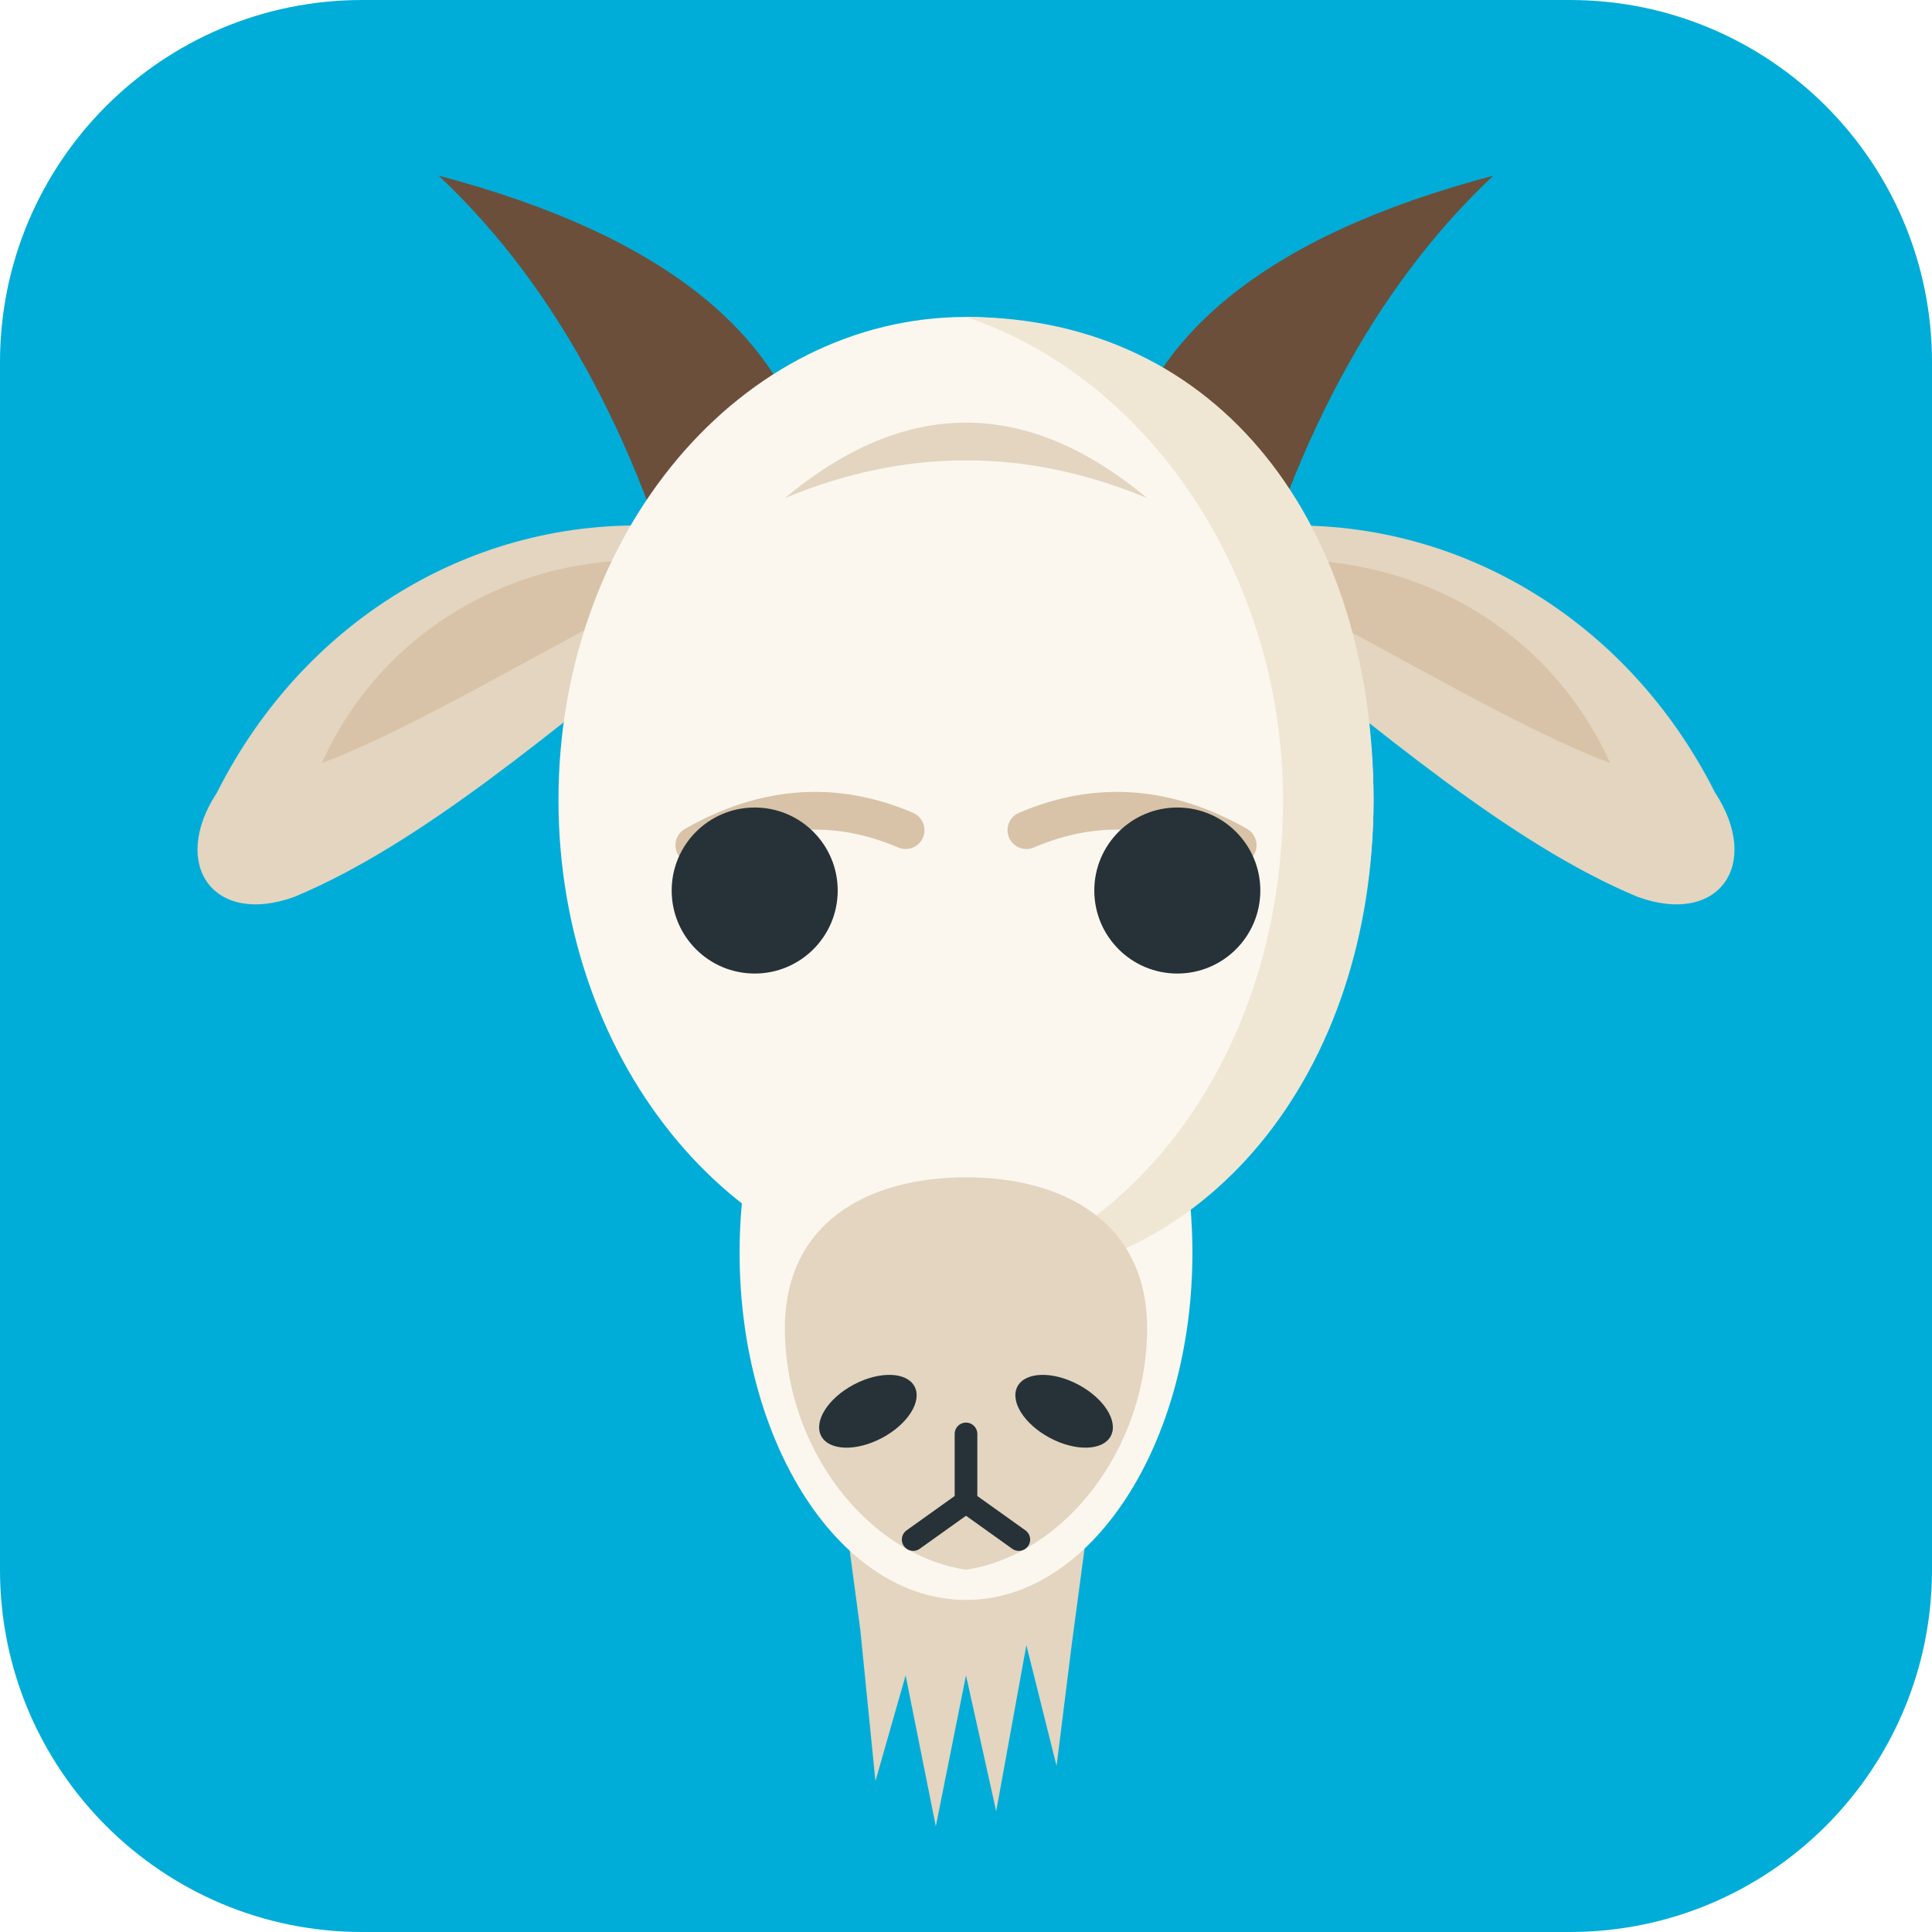
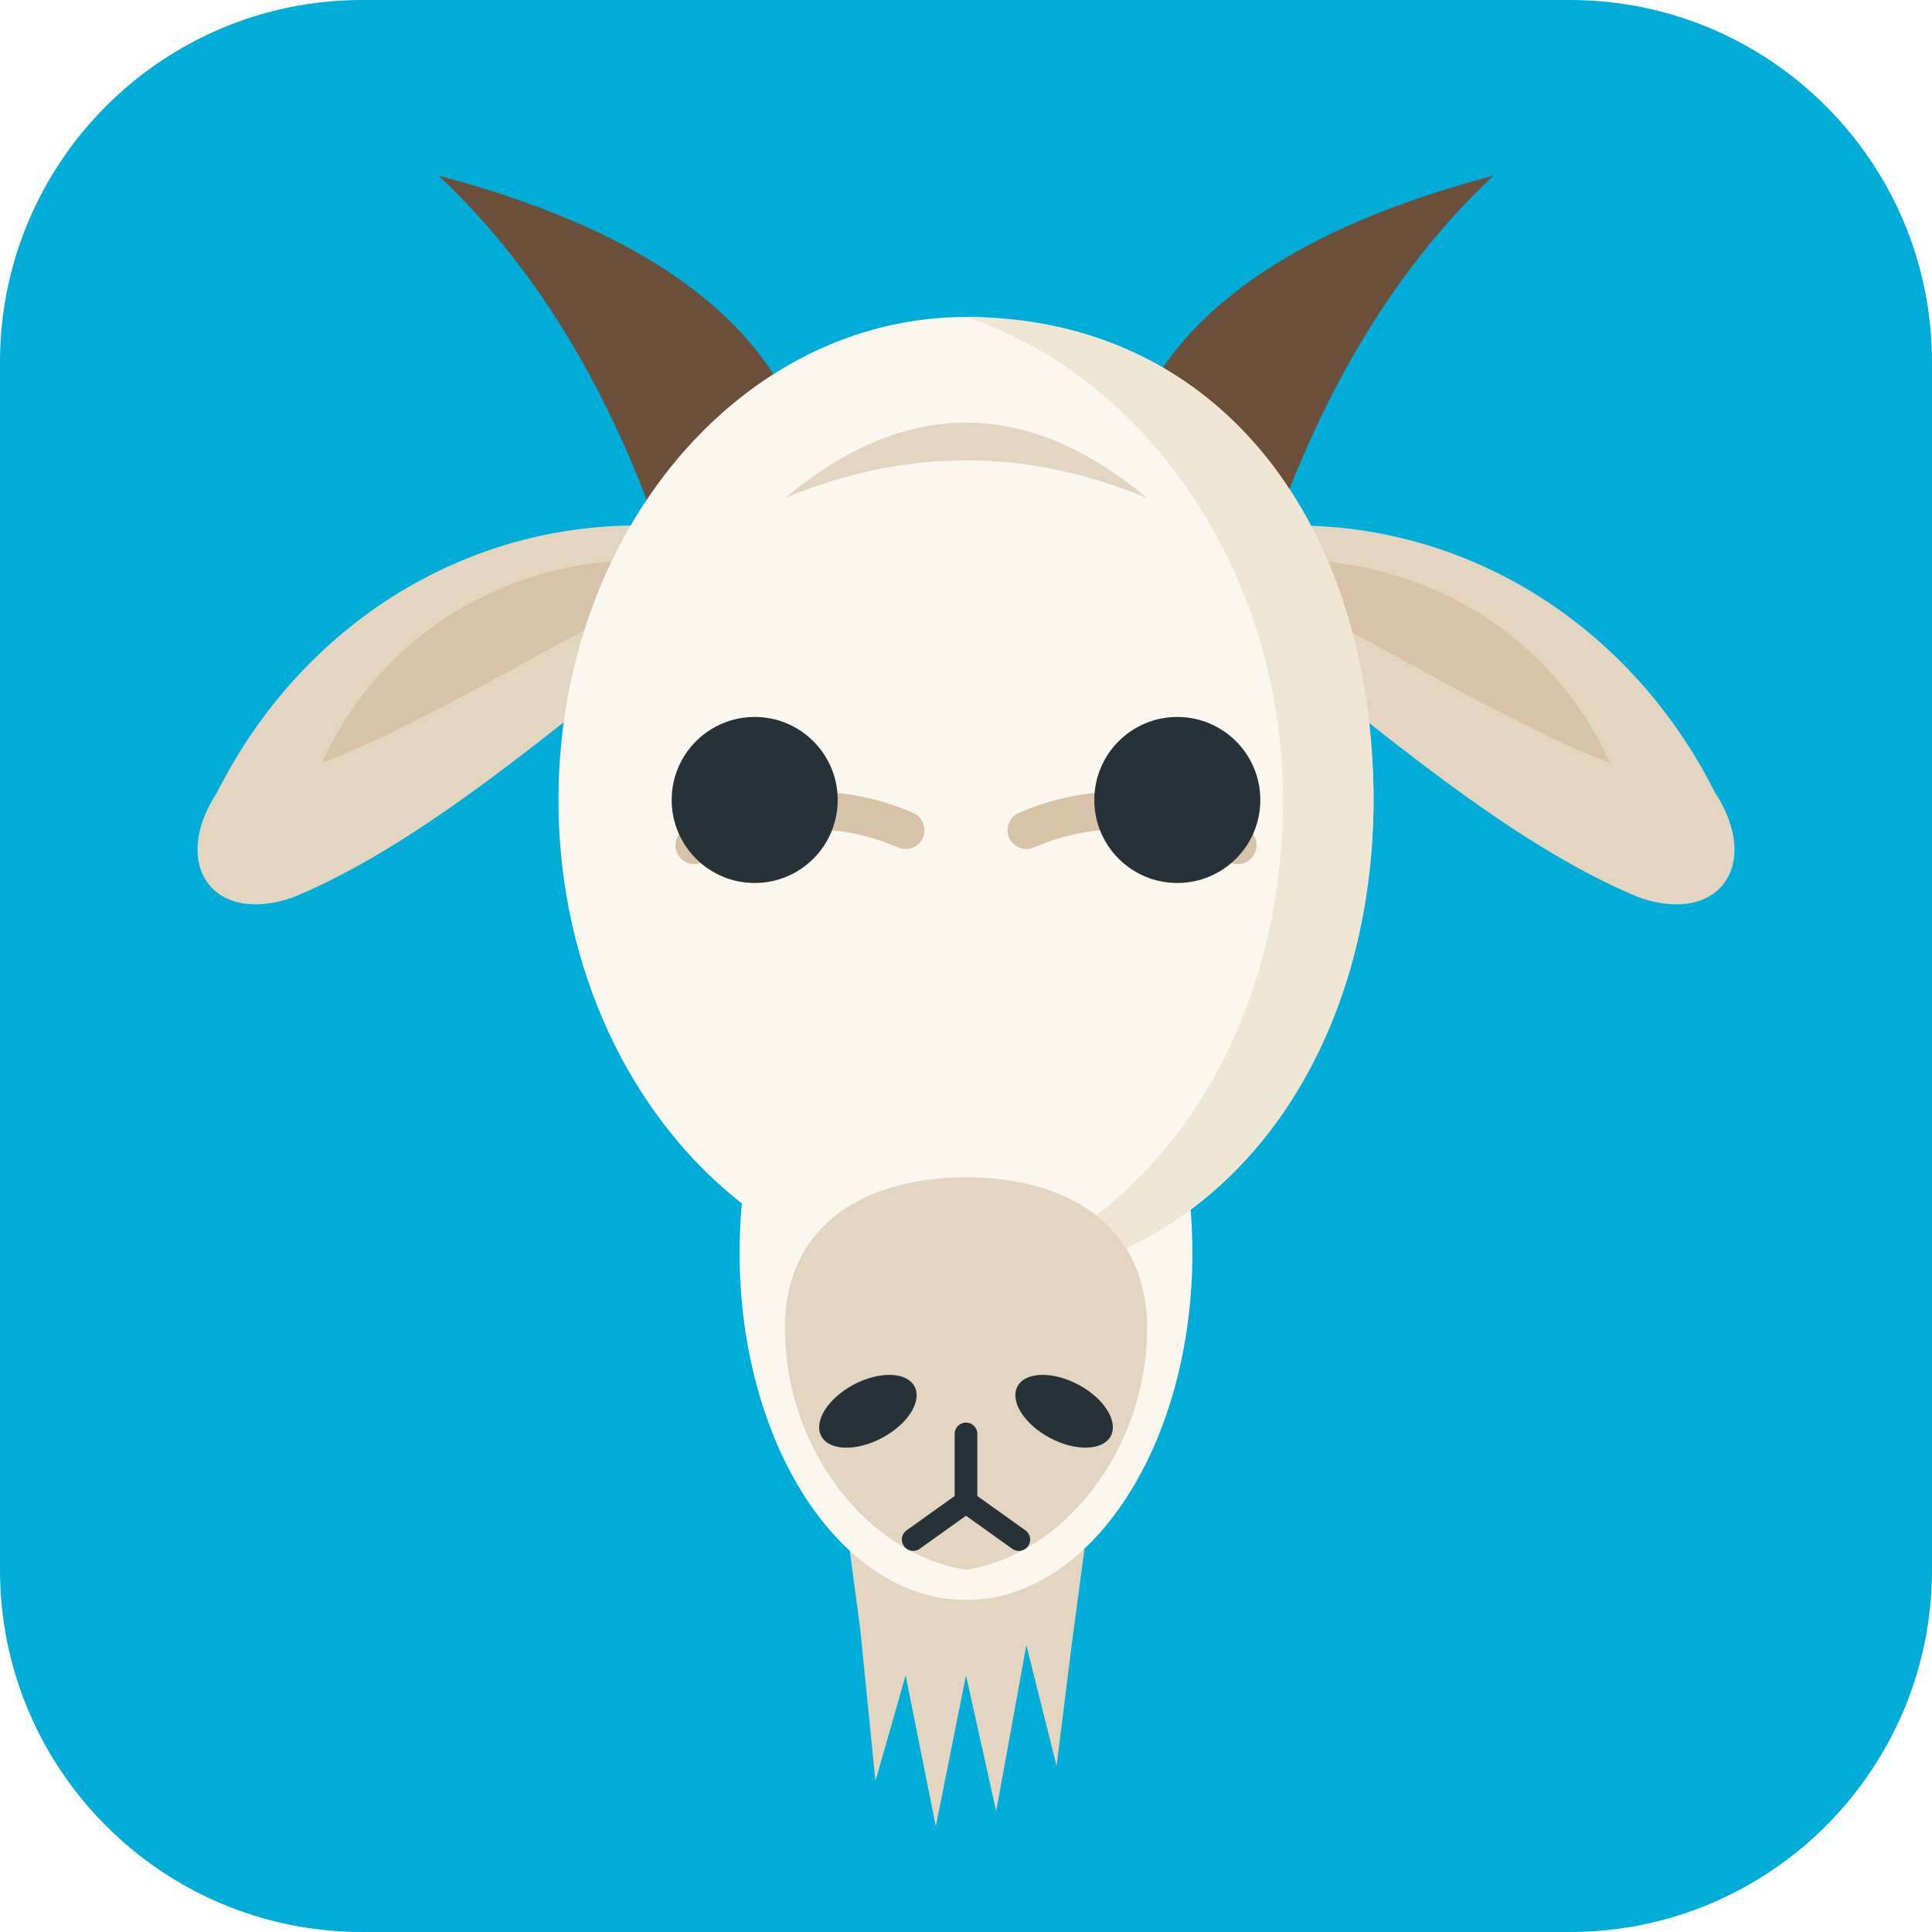
<svg xmlns="http://www.w3.org/2000/svg" viewBox="0 0 256 256">
  <rect width="256" height="256" rx="48" fill="#00ADD8" />
  <path d="M84 10 Q120 40 112 68 L88 82 Q96 40 84 10 Z" fill="#6B4F3B" transform="rotate(-25 101 75)" />
  <path d="M172 10 Q136 40 144 68 L168 82 Q160 40 172 10 Z" fill="#6B4F3B" transform="rotate(25 155 75)" />
  <path d="M112 201 Q128 206 144 203 L142 218 L140 234 L136 218 L132 240 L128 222 L124 242 L120 222 L116 236 L114 216 Z" fill="#E3D5C0" />
  <g transform="rotate(18 88 78)">
    <path d="M86 70 C62 76 44 96 40 122 C37 133 45 139 54 132 C68 120 80 100 92 82 Z" fill="#E3D5C0" />
    <path d="M82 76 C66 82 54 96 52 114 C62 106 74 92 86 80 Z" fill="#D8C3A8" />
  </g>
  <g transform="rotate(-18 168 78)">
    <path d="M170 70 C194 76 212 96 216 122 C219 133 211 139 202 132 C188 120 176 100 164 82 Z" fill="#E3D5C0" />
    <path d="M174 76 C190 82 202 96 204 114 C194 106 182 92 170 80 Z" fill="#D8C3A8" />
  </g>
  <ellipse cx="128" cy="106" rx="54" ry="64" fill="#FBF7EF" />
  <ellipse cx="128" cy="166" rx="30" ry="46" fill="#FBF7EF" />
  <path d="M128 42 C162 42 182 70 182 106 C182 142 160 170 128 170 C154 162 170 136 170 106 C170 76 152 50 128 42 Z" fill="#F0E6D4" />
  <path d="M104 66 Q128 46 152 66 Q128 56 104 66 Z" fill="#E3D5C0" />
  <path d="M92 112 Q106 104 120 110" stroke="#D8C3A8" stroke-width="5" fill="none" stroke-linecap="round" />
  <path d="M136 110 Q150 104 164 112" stroke="#D8C3A8" stroke-width="5" fill="none" stroke-linecap="round" />
-   <circle cx="100" cy="118" r="11" fill="#263238" />
-   <circle cx="156" cy="118" r="11" fill="#263238" />
+   <circle cx="100" cy="106" r="11" fill="#263238" />
+   <circle cx="156" cy="106" r="11" fill="#263238" />
  <path d="M104 176 C104 162 115 156 128 156 C141 156 152 162 152 176 C152 192 141 206 128 208 C115 206 104 192 104 176 Z" fill="#E3D5C0" />
  <ellipse cx="115" cy="187" rx="7" ry="4" transform="rotate(-28 115 187)" fill="#263238" />
  <ellipse cx="141" cy="187" rx="7" ry="4" transform="rotate(28 141 187)" fill="#263238" />
  <path d="M128 190 L128 199 L121 204 M128 199 L135 204" stroke="#263238" stroke-width="3" fill="none" stroke-linecap="round" />
</svg>
